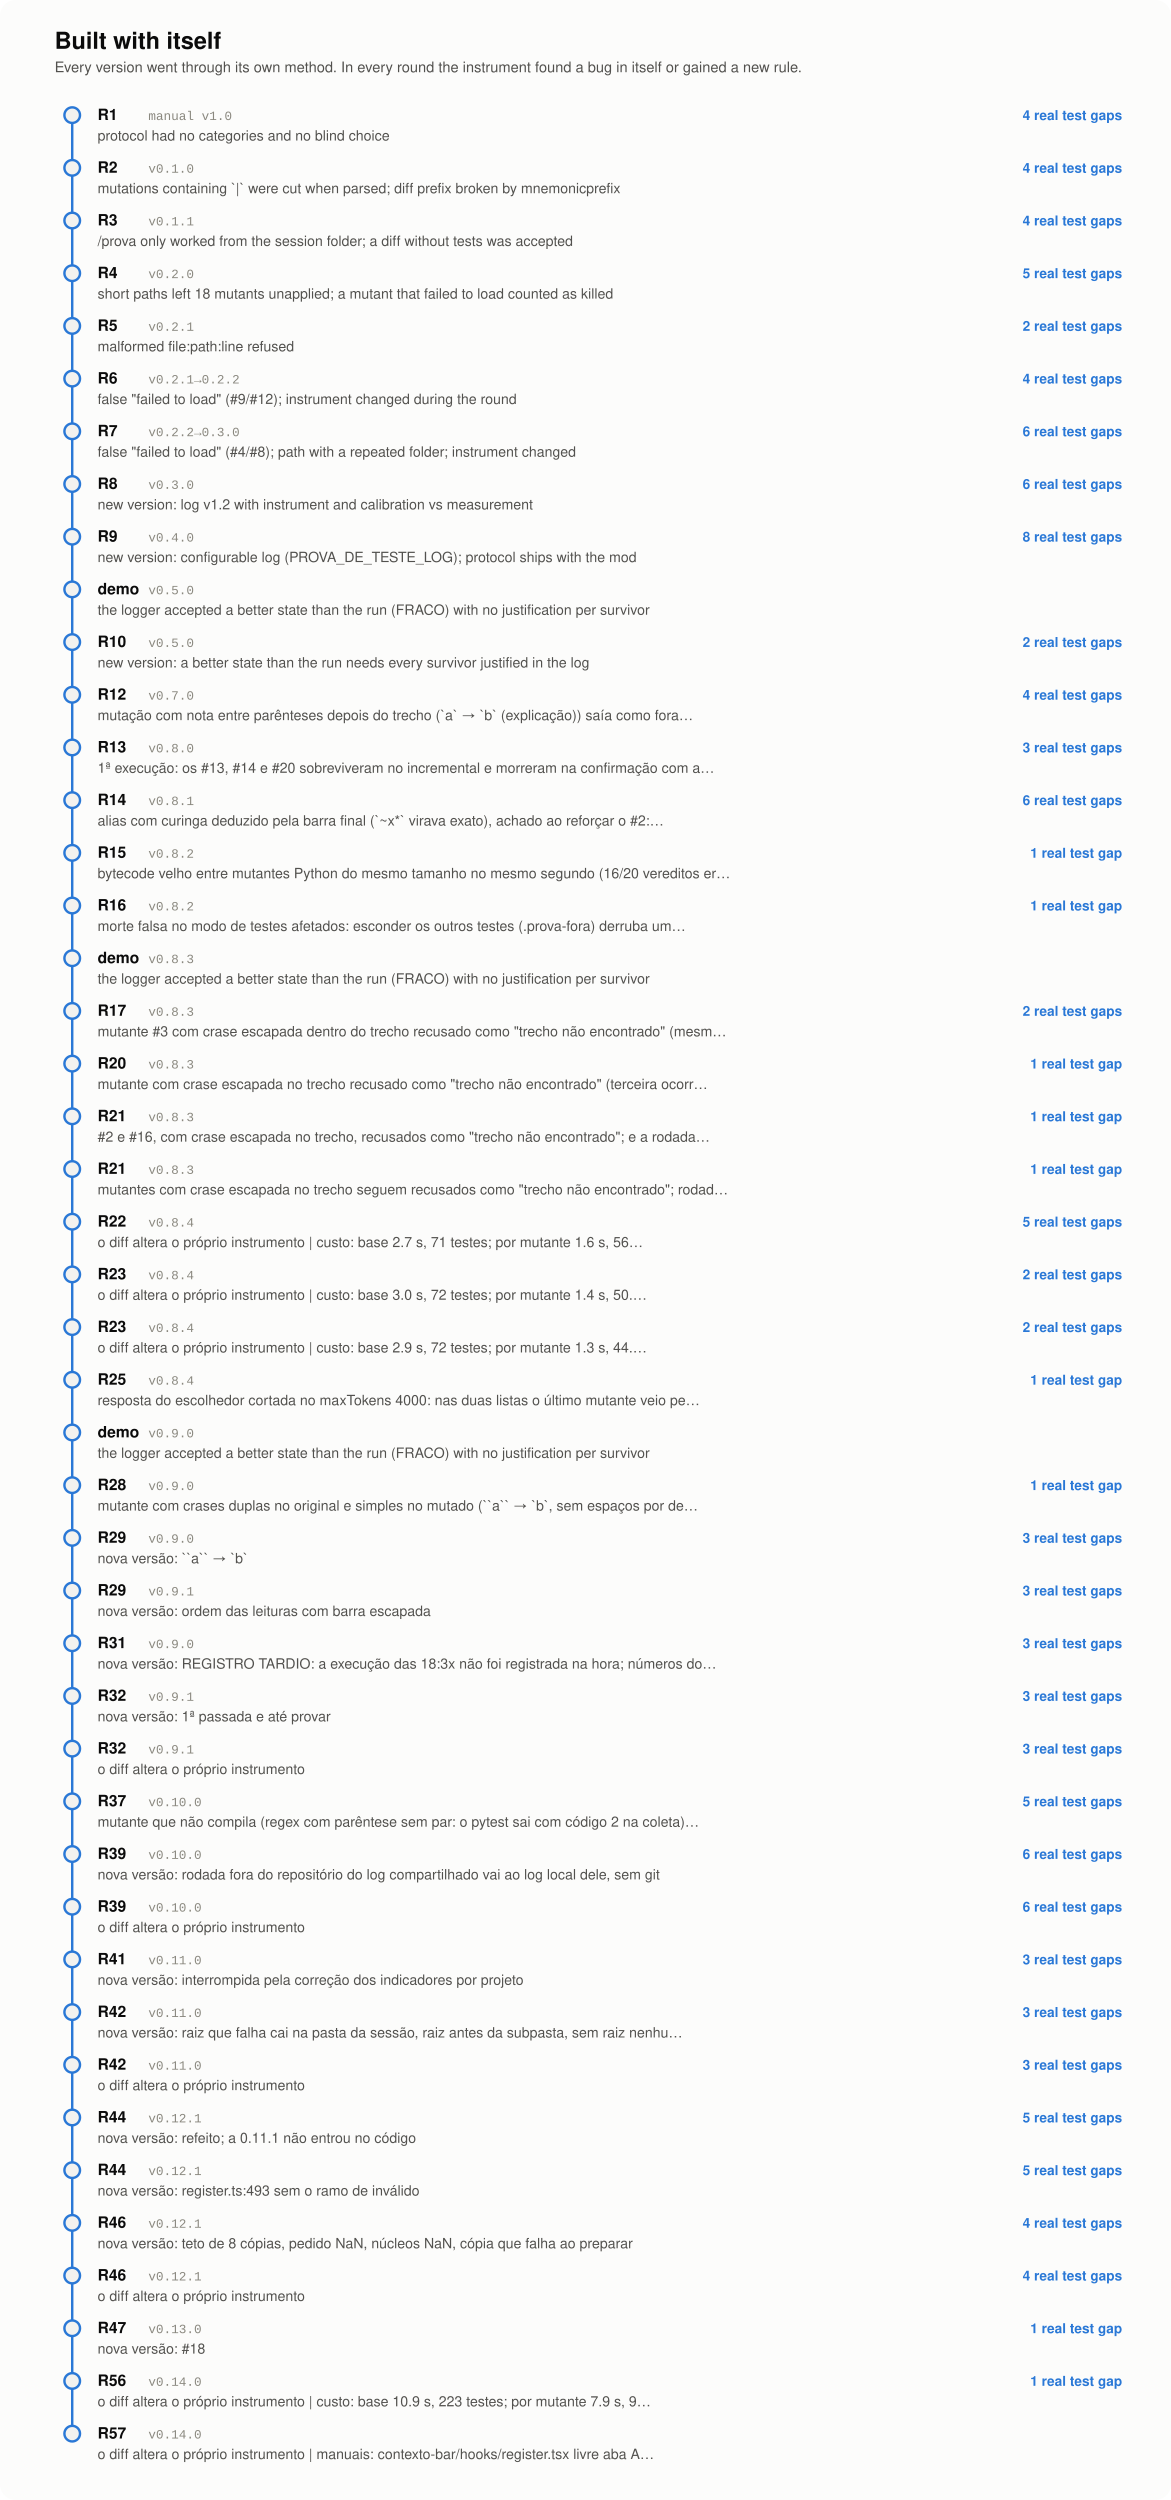
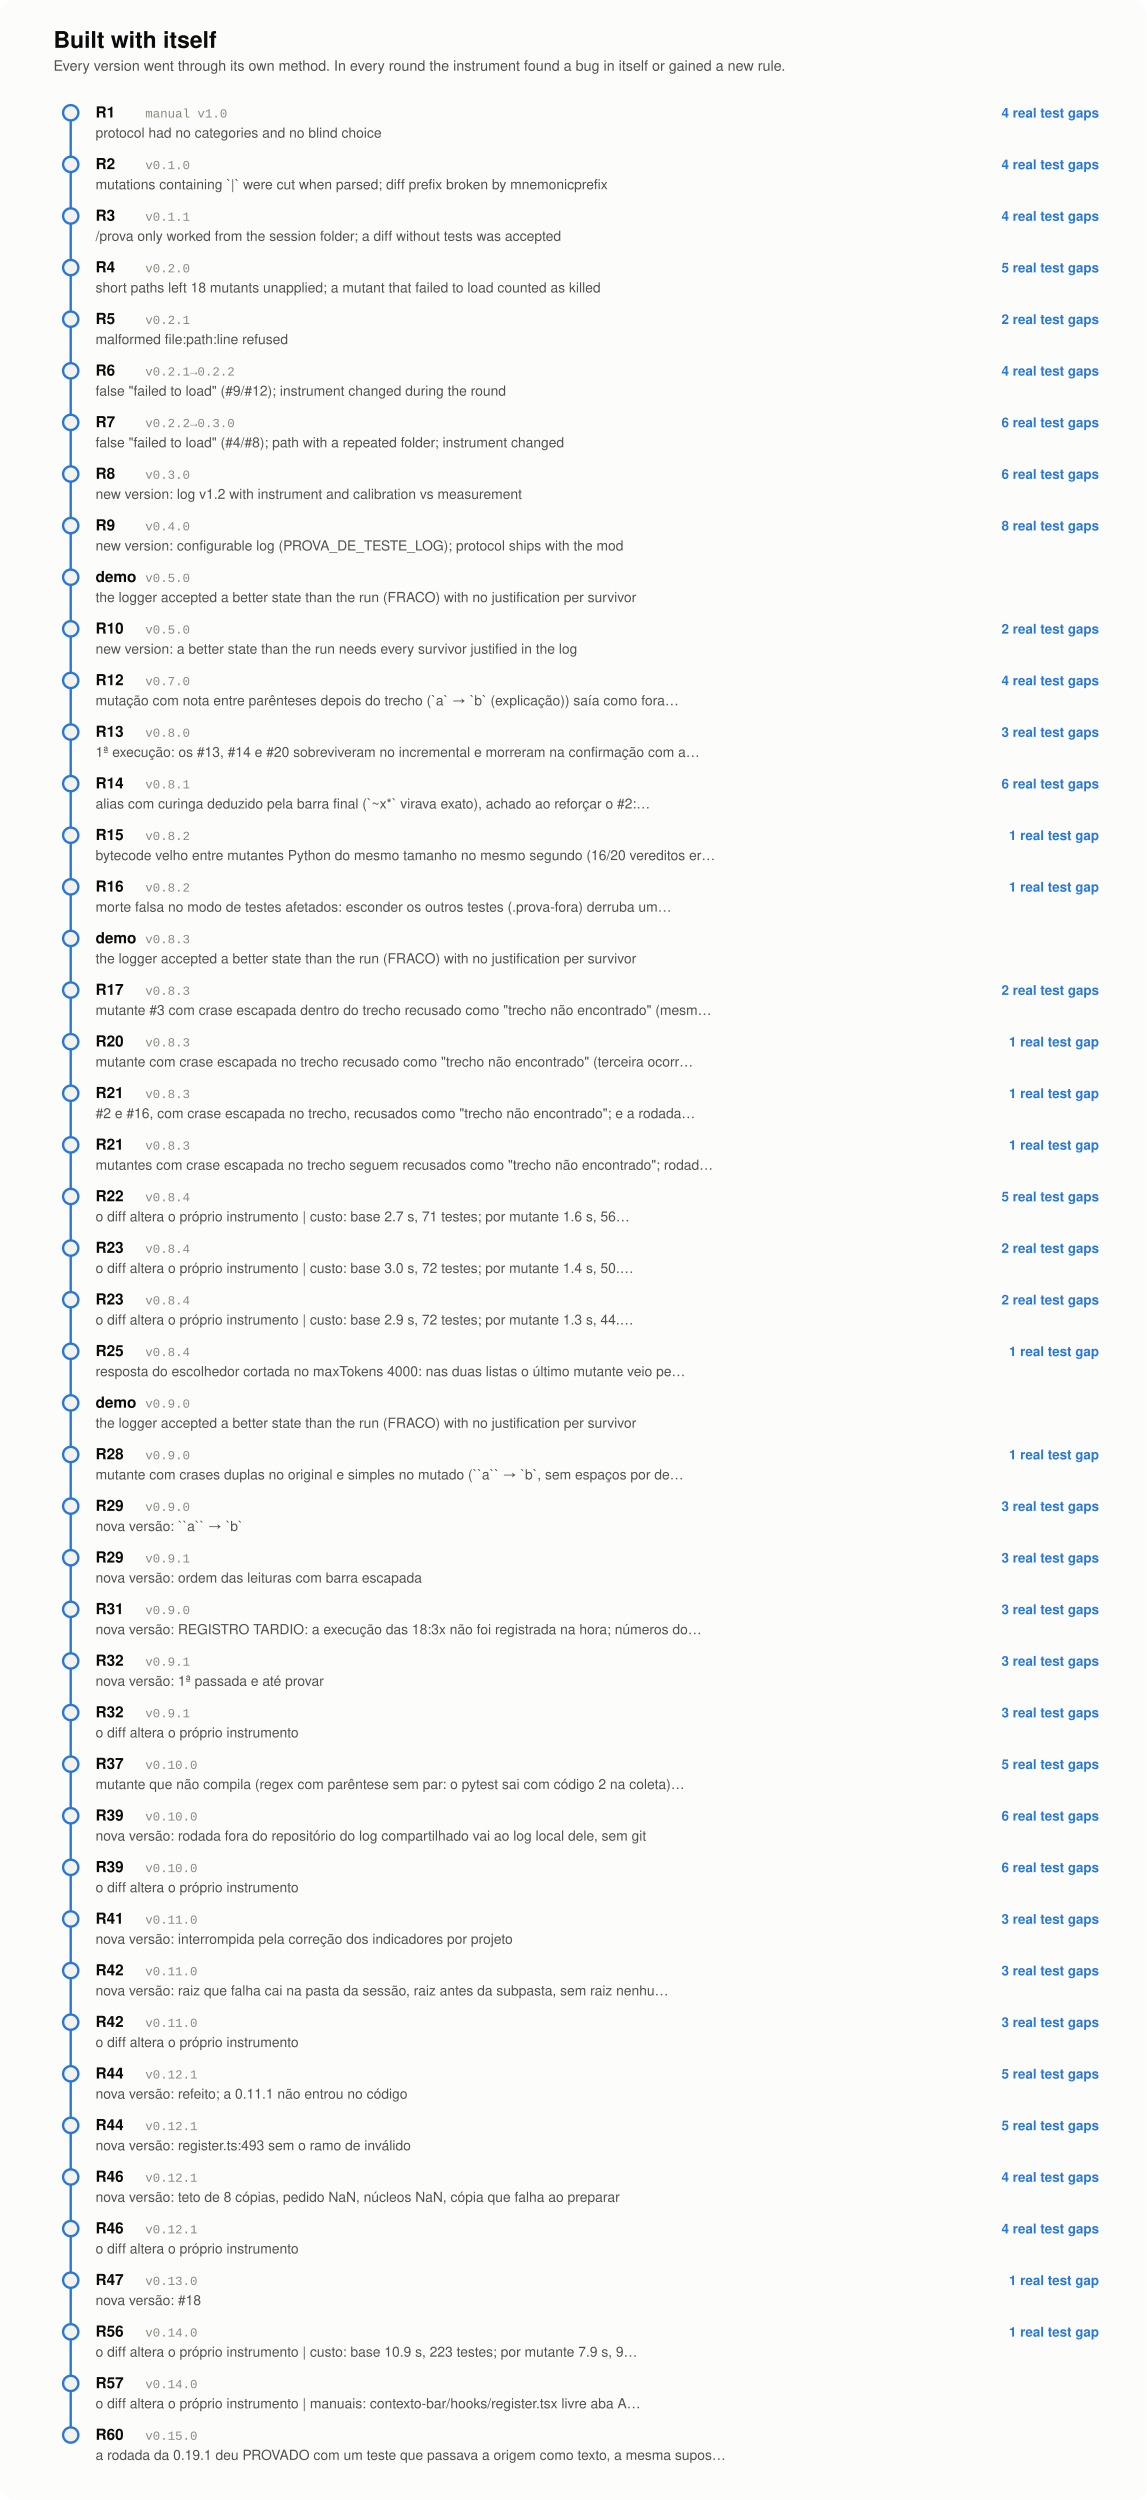
- <svg xmlns="http://www.w3.org/2000/svg" viewBox="0 0 1200 2562" width="1200" height="2562" role="img" aria-label="Timeline of the instrument calibration rounds" font-family="ui-sans-serif, -apple-system, 'Segoe UI', Helvetica, Arial, sans-serif">
+ <svg xmlns="http://www.w3.org/2000/svg" viewBox="0 0 1200 2616" width="1200" height="2616" role="img" aria-label="Timeline of the instrument calibration rounds" font-family="ui-sans-serif, -apple-system, 'Segoe UI', Helvetica, Arial, sans-serif">
  <style>
  .sup { fill: #fcfcfb; } .sup2 { fill: #f3f2ef; } .borda { stroke: #dedcd5; }
  .t1 { fill: #0b0b0b; } .t2 { fill: #52514e; } .t3 { fill: #8a887f; }
  .ac { fill: #2a78d6; } .acs { stroke: #2a78d6; } .acf { fill: #e8f1fb; }
  .ok { fill: #0f7a3d; } .okf { fill: #e3f3e8; }
  @media (prefers-color-scheme: dark) {
    .sup { fill: #1a1a19; } .sup2 { fill: #232322; } .borda { stroke: #3a3936; }
    .t1 { fill: #f0efec; } .t2 { fill: #c3c2b7; } .t3 { fill: #8f8d84; }
    .ac { fill: #3987e5; } .acs { stroke: #3987e5; } .acf { fill: #1d2c40; }
    .ok { fill: #4cc27a; } .okf { fill: #16301f; }
  }
  @media (prefers-reduced-motion: reduce) { * { animation: none !important; } }
</style>
-   <rect width="1200" height="2562" rx="16" class="sup" />
+   <rect width="1200" height="2616" rx="16" class="sup" />
  <text x="56" y="50" font-size="24" font-weight="800" class="t1">Built with itself</text>
  <text x="56" y="74" font-size="15" class="t2">Every version went through its own method. In every round the instrument found a bug in itself or gained a new rule.</text>
  <line x1="74" y1="126" x2="74" y2="164" class="acs" stroke-width="2.5" />
  <circle cx="74" cy="118" r="8" class="sup2 acs" stroke-width="2.5" />
  <text x="100" y="123" font-size="16" font-weight="700" class="t1">R1</text>
  <text x="152" y="123" font-size="13" class="t3" font-family="ui-monospace, 'SF Mono', Menlo, Consolas, 'Liberation Mono', monospace">manual v1.0</text>
  <text x="100" y="144" font-size="14.5" class="t2">protocol had no categories and no blind choice</text>
  <text x="1150" y="123" font-size="14" class="ac" text-anchor="end" font-weight="700">4 real test gaps</text>
  <line x1="74" y1="180" x2="74" y2="218" class="acs" stroke-width="2.5" />
  <circle cx="74" cy="172" r="8" class="sup2 acs" stroke-width="2.5" />
  <text x="100" y="177" font-size="16" font-weight="700" class="t1">R2</text>
  <text x="152" y="177" font-size="13" class="t3" font-family="ui-monospace, 'SF Mono', Menlo, Consolas, 'Liberation Mono', monospace">v0.1.0</text>
  <text x="100" y="198" font-size="14.5" class="t2">mutations containing `|` were cut when parsed; diff prefix broken by mnemonicprefix</text>
  <text x="1150" y="177" font-size="14" class="ac" text-anchor="end" font-weight="700">4 real test gaps</text>
  <line x1="74" y1="234" x2="74" y2="272" class="acs" stroke-width="2.5" />
  <circle cx="74" cy="226" r="8" class="sup2 acs" stroke-width="2.5" />
  <text x="100" y="231" font-size="16" font-weight="700" class="t1">R3</text>
  <text x="152" y="231" font-size="13" class="t3" font-family="ui-monospace, 'SF Mono', Menlo, Consolas, 'Liberation Mono', monospace">v0.1.1</text>
  <text x="100" y="252" font-size="14.5" class="t2">/prova only worked from the session folder; a diff without tests was accepted</text>
  <text x="1150" y="231" font-size="14" class="ac" text-anchor="end" font-weight="700">4 real test gaps</text>
  <line x1="74" y1="288" x2="74" y2="326" class="acs" stroke-width="2.5" />
  <circle cx="74" cy="280" r="8" class="sup2 acs" stroke-width="2.5" />
  <text x="100" y="285" font-size="16" font-weight="700" class="t1">R4</text>
  <text x="152" y="285" font-size="13" class="t3" font-family="ui-monospace, 'SF Mono', Menlo, Consolas, 'Liberation Mono', monospace">v0.2.0</text>
  <text x="100" y="306" font-size="14.5" class="t2">short paths left 18 mutants unapplied; a mutant that failed to load counted as killed</text>
  <text x="1150" y="285" font-size="14" class="ac" text-anchor="end" font-weight="700">5 real test gaps</text>
  <line x1="74" y1="342" x2="74" y2="380" class="acs" stroke-width="2.5" />
  <circle cx="74" cy="334" r="8" class="sup2 acs" stroke-width="2.5" />
  <text x="100" y="339" font-size="16" font-weight="700" class="t1">R5</text>
  <text x="152" y="339" font-size="13" class="t3" font-family="ui-monospace, 'SF Mono', Menlo, Consolas, 'Liberation Mono', monospace">v0.2.1</text>
  <text x="100" y="360" font-size="14.5" class="t2">malformed file:path:line refused</text>
  <text x="1150" y="339" font-size="14" class="ac" text-anchor="end" font-weight="700">2 real test gaps</text>
  <line x1="74" y1="396" x2="74" y2="434" class="acs" stroke-width="2.5" />
  <circle cx="74" cy="388" r="8" class="sup2 acs" stroke-width="2.5" />
  <text x="100" y="393" font-size="16" font-weight="700" class="t1">R6</text>
  <text x="152" y="393" font-size="13" class="t3" font-family="ui-monospace, 'SF Mono', Menlo, Consolas, 'Liberation Mono', monospace">v0.2.1→0.2.2</text>
  <text x="100" y="414" font-size="14.5" class="t2">false "failed to load" (#9/#12); instrument changed during the round</text>
  <text x="1150" y="393" font-size="14" class="ac" text-anchor="end" font-weight="700">4 real test gaps</text>
  <line x1="74" y1="450" x2="74" y2="488" class="acs" stroke-width="2.5" />
  <circle cx="74" cy="442" r="8" class="sup2 acs" stroke-width="2.5" />
  <text x="100" y="447" font-size="16" font-weight="700" class="t1">R7</text>
  <text x="152" y="447" font-size="13" class="t3" font-family="ui-monospace, 'SF Mono', Menlo, Consolas, 'Liberation Mono', monospace">v0.2.2→0.3.0</text>
  <text x="100" y="468" font-size="14.5" class="t2">false "failed to load" (#4/#8); path with a repeated folder; instrument changed</text>
  <text x="1150" y="447" font-size="14" class="ac" text-anchor="end" font-weight="700">6 real test gaps</text>
  <line x1="74" y1="504" x2="74" y2="542" class="acs" stroke-width="2.5" />
  <circle cx="74" cy="496" r="8" class="sup2 acs" stroke-width="2.5" />
  <text x="100" y="501" font-size="16" font-weight="700" class="t1">R8</text>
  <text x="152" y="501" font-size="13" class="t3" font-family="ui-monospace, 'SF Mono', Menlo, Consolas, 'Liberation Mono', monospace">v0.3.0</text>
  <text x="100" y="522" font-size="14.5" class="t2">new version: log v1.2 with instrument and calibration vs measurement</text>
  <text x="1150" y="501" font-size="14" class="ac" text-anchor="end" font-weight="700">6 real test gaps</text>
  <line x1="74" y1="558" x2="74" y2="596" class="acs" stroke-width="2.5" />
  <circle cx="74" cy="550" r="8" class="sup2 acs" stroke-width="2.5" />
  <text x="100" y="555" font-size="16" font-weight="700" class="t1">R9</text>
  <text x="152" y="555" font-size="13" class="t3" font-family="ui-monospace, 'SF Mono', Menlo, Consolas, 'Liberation Mono', monospace">v0.4.0</text>
  <text x="100" y="576" font-size="14.5" class="t2">new version: configurable log (PROVA_DE_TESTE_LOG); protocol ships with the mod</text>
  <text x="1150" y="555" font-size="14" class="ac" text-anchor="end" font-weight="700">8 real test gaps</text>
  <line x1="74" y1="612" x2="74" y2="650" class="acs" stroke-width="2.5" />
  <circle cx="74" cy="604" r="8" class="sup2 acs" stroke-width="2.5" />
  <text x="100" y="609" font-size="16" font-weight="700" class="t1">demo</text>
  <text x="152" y="609" font-size="13" class="t3" font-family="ui-monospace, 'SF Mono', Menlo, Consolas, 'Liberation Mono', monospace">v0.5.0</text>
  <text x="100" y="630" font-size="14.5" class="t2">the logger accepted a better state than the run (FRACO) with no justification per survivor</text>
  <line x1="74" y1="666" x2="74" y2="704" class="acs" stroke-width="2.5" />
  <circle cx="74" cy="658" r="8" class="sup2 acs" stroke-width="2.5" />
  <text x="100" y="663" font-size="16" font-weight="700" class="t1">R10</text>
  <text x="152" y="663" font-size="13" class="t3" font-family="ui-monospace, 'SF Mono', Menlo, Consolas, 'Liberation Mono', monospace">v0.5.0</text>
  <text x="100" y="684" font-size="14.5" class="t2">new version: a better state than the run needs every survivor justified in the log</text>
  <text x="1150" y="663" font-size="14" class="ac" text-anchor="end" font-weight="700">2 real test gaps</text>
  <line x1="74" y1="720" x2="74" y2="758" class="acs" stroke-width="2.5" />
  <circle cx="74" cy="712" r="8" class="sup2 acs" stroke-width="2.5" />
  <text x="100" y="717" font-size="16" font-weight="700" class="t1">R12</text>
  <text x="152" y="717" font-size="13" class="t3" font-family="ui-monospace, 'SF Mono', Menlo, Consolas, 'Liberation Mono', monospace">v0.7.0</text>
  <text x="100" y="738" font-size="14.5" class="t2">mutação com nota entre parênteses depois do trecho (`a` → `b` (explicação)) saía como fora…</text>
  <text x="1150" y="717" font-size="14" class="ac" text-anchor="end" font-weight="700">4 real test gaps</text>
  <line x1="74" y1="774" x2="74" y2="812" class="acs" stroke-width="2.5" />
  <circle cx="74" cy="766" r="8" class="sup2 acs" stroke-width="2.5" />
  <text x="100" y="771" font-size="16" font-weight="700" class="t1">R13</text>
  <text x="152" y="771" font-size="13" class="t3" font-family="ui-monospace, 'SF Mono', Menlo, Consolas, 'Liberation Mono', monospace">v0.8.0</text>
  <text x="100" y="792" font-size="14.5" class="t2">1ª execução: os #13, #14 e #20 sobreviveram no incremental e morreram na confirmação com a…</text>
  <text x="1150" y="771" font-size="14" class="ac" text-anchor="end" font-weight="700">3 real test gaps</text>
  <line x1="74" y1="828" x2="74" y2="866" class="acs" stroke-width="2.5" />
  <circle cx="74" cy="820" r="8" class="sup2 acs" stroke-width="2.5" />
  <text x="100" y="825" font-size="16" font-weight="700" class="t1">R14</text>
  <text x="152" y="825" font-size="13" class="t3" font-family="ui-monospace, 'SF Mono', Menlo, Consolas, 'Liberation Mono', monospace">v0.8.1</text>
  <text x="100" y="846" font-size="14.5" class="t2">alias com curinga deduzido pela barra final (`~x*` virava exato), achado ao reforçar o #2:…</text>
  <text x="1150" y="825" font-size="14" class="ac" text-anchor="end" font-weight="700">6 real test gaps</text>
  <line x1="74" y1="882" x2="74" y2="920" class="acs" stroke-width="2.5" />
  <circle cx="74" cy="874" r="8" class="sup2 acs" stroke-width="2.5" />
  <text x="100" y="879" font-size="16" font-weight="700" class="t1">R15</text>
  <text x="152" y="879" font-size="13" class="t3" font-family="ui-monospace, 'SF Mono', Menlo, Consolas, 'Liberation Mono', monospace">v0.8.2</text>
  <text x="100" y="900" font-size="14.5" class="t2">bytecode velho entre mutantes Python do mesmo tamanho no mesmo segundo (16/20 vereditos er…</text>
  <text x="1150" y="879" font-size="14" class="ac" text-anchor="end" font-weight="700">1 real test gap</text>
  <line x1="74" y1="936" x2="74" y2="974" class="acs" stroke-width="2.5" />
  <circle cx="74" cy="928" r="8" class="sup2 acs" stroke-width="2.5" />
  <text x="100" y="933" font-size="16" font-weight="700" class="t1">R16</text>
  <text x="152" y="933" font-size="13" class="t3" font-family="ui-monospace, 'SF Mono', Menlo, Consolas, 'Liberation Mono', monospace">v0.8.2</text>
  <text x="100" y="954" font-size="14.5" class="t2">morte falsa no modo de testes afetados: esconder os outros testes (.prova-fora) derruba um…</text>
  <text x="1150" y="933" font-size="14" class="ac" text-anchor="end" font-weight="700">1 real test gap</text>
  <line x1="74" y1="990" x2="74" y2="1028" class="acs" stroke-width="2.5" />
  <circle cx="74" cy="982" r="8" class="sup2 acs" stroke-width="2.5" />
  <text x="100" y="987" font-size="16" font-weight="700" class="t1">demo</text>
  <text x="152" y="987" font-size="13" class="t3" font-family="ui-monospace, 'SF Mono', Menlo, Consolas, 'Liberation Mono', monospace">v0.8.3</text>
  <text x="100" y="1008" font-size="14.5" class="t2">the logger accepted a better state than the run (FRACO) with no justification per survivor</text>
  <line x1="74" y1="1044" x2="74" y2="1082" class="acs" stroke-width="2.5" />
  <circle cx="74" cy="1036" r="8" class="sup2 acs" stroke-width="2.5" />
  <text x="100" y="1041" font-size="16" font-weight="700" class="t1">R17</text>
  <text x="152" y="1041" font-size="13" class="t3" font-family="ui-monospace, 'SF Mono', Menlo, Consolas, 'Liberation Mono', monospace">v0.8.3</text>
  <text x="100" y="1062" font-size="14.5" class="t2">mutante #3 com crase escapada dentro do trecho recusado como "trecho não encontrado" (mesm…</text>
  <text x="1150" y="1041" font-size="14" class="ac" text-anchor="end" font-weight="700">2 real test gaps</text>
  <line x1="74" y1="1098" x2="74" y2="1136" class="acs" stroke-width="2.5" />
  <circle cx="74" cy="1090" r="8" class="sup2 acs" stroke-width="2.5" />
  <text x="100" y="1095" font-size="16" font-weight="700" class="t1">R20</text>
  <text x="152" y="1095" font-size="13" class="t3" font-family="ui-monospace, 'SF Mono', Menlo, Consolas, 'Liberation Mono', monospace">v0.8.3</text>
  <text x="100" y="1116" font-size="14.5" class="t2">mutante com crase escapada no trecho recusado como "trecho não encontrado" (terceira ocorr…</text>
  <text x="1150" y="1095" font-size="14" class="ac" text-anchor="end" font-weight="700">1 real test gap</text>
  <line x1="74" y1="1152" x2="74" y2="1190" class="acs" stroke-width="2.5" />
  <circle cx="74" cy="1144" r="8" class="sup2 acs" stroke-width="2.5" />
  <text x="100" y="1149" font-size="16" font-weight="700" class="t1">R21</text>
  <text x="152" y="1149" font-size="13" class="t3" font-family="ui-monospace, 'SF Mono', Menlo, Consolas, 'Liberation Mono', monospace">v0.8.3</text>
  <text x="100" y="1170" font-size="14.5" class="t2">#2 e #16, com crase escapada no trecho, recusados como "trecho não encontrado"; e a rodada…</text>
  <text x="1150" y="1149" font-size="14" class="ac" text-anchor="end" font-weight="700">1 real test gap</text>
  <line x1="74" y1="1206" x2="74" y2="1244" class="acs" stroke-width="2.5" />
  <circle cx="74" cy="1198" r="8" class="sup2 acs" stroke-width="2.5" />
  <text x="100" y="1203" font-size="16" font-weight="700" class="t1">R21</text>
  <text x="152" y="1203" font-size="13" class="t3" font-family="ui-monospace, 'SF Mono', Menlo, Consolas, 'Liberation Mono', monospace">v0.8.3</text>
  <text x="100" y="1224" font-size="14.5" class="t2">mutantes com crase escapada no trecho seguem recusados como "trecho não encontrado"; rodad…</text>
  <text x="1150" y="1203" font-size="14" class="ac" text-anchor="end" font-weight="700">1 real test gap</text>
  <line x1="74" y1="1260" x2="74" y2="1298" class="acs" stroke-width="2.5" />
  <circle cx="74" cy="1252" r="8" class="sup2 acs" stroke-width="2.5" />
  <text x="100" y="1257" font-size="16" font-weight="700" class="t1">R22</text>
  <text x="152" y="1257" font-size="13" class="t3" font-family="ui-monospace, 'SF Mono', Menlo, Consolas, 'Liberation Mono', monospace">v0.8.4</text>
  <text x="100" y="1278" font-size="14.5" class="t2">o diff altera o próprio instrumento | custo: base 2.7 s, 71 testes; por mutante 1.6 s, 56…</text>
  <text x="1150" y="1257" font-size="14" class="ac" text-anchor="end" font-weight="700">5 real test gaps</text>
  <line x1="74" y1="1314" x2="74" y2="1352" class="acs" stroke-width="2.5" />
  <circle cx="74" cy="1306" r="8" class="sup2 acs" stroke-width="2.5" />
  <text x="100" y="1311" font-size="16" font-weight="700" class="t1">R23</text>
  <text x="152" y="1311" font-size="13" class="t3" font-family="ui-monospace, 'SF Mono', Menlo, Consolas, 'Liberation Mono', monospace">v0.8.4</text>
  <text x="100" y="1332" font-size="14.5" class="t2">o diff altera o próprio instrumento | custo: base 3.0 s, 72 testes; por mutante 1.4 s, 50.…</text>
  <text x="1150" y="1311" font-size="14" class="ac" text-anchor="end" font-weight="700">2 real test gaps</text>
  <line x1="74" y1="1368" x2="74" y2="1406" class="acs" stroke-width="2.5" />
  <circle cx="74" cy="1360" r="8" class="sup2 acs" stroke-width="2.5" />
  <text x="100" y="1365" font-size="16" font-weight="700" class="t1">R23</text>
  <text x="152" y="1365" font-size="13" class="t3" font-family="ui-monospace, 'SF Mono', Menlo, Consolas, 'Liberation Mono', monospace">v0.8.4</text>
  <text x="100" y="1386" font-size="14.5" class="t2">o diff altera o próprio instrumento | custo: base 2.9 s, 72 testes; por mutante 1.3 s, 44.…</text>
  <text x="1150" y="1365" font-size="14" class="ac" text-anchor="end" font-weight="700">2 real test gaps</text>
  <line x1="74" y1="1422" x2="74" y2="1460" class="acs" stroke-width="2.5" />
  <circle cx="74" cy="1414" r="8" class="sup2 acs" stroke-width="2.5" />
  <text x="100" y="1419" font-size="16" font-weight="700" class="t1">R25</text>
  <text x="152" y="1419" font-size="13" class="t3" font-family="ui-monospace, 'SF Mono', Menlo, Consolas, 'Liberation Mono', monospace">v0.8.4</text>
  <text x="100" y="1440" font-size="14.5" class="t2">resposta do escolhedor cortada no maxTokens 4000: nas duas listas o último mutante veio pe…</text>
  <text x="1150" y="1419" font-size="14" class="ac" text-anchor="end" font-weight="700">1 real test gap</text>
  <line x1="74" y1="1476" x2="74" y2="1514" class="acs" stroke-width="2.5" />
  <circle cx="74" cy="1468" r="8" class="sup2 acs" stroke-width="2.5" />
  <text x="100" y="1473" font-size="16" font-weight="700" class="t1">demo</text>
  <text x="152" y="1473" font-size="13" class="t3" font-family="ui-monospace, 'SF Mono', Menlo, Consolas, 'Liberation Mono', monospace">v0.9.0</text>
  <text x="100" y="1494" font-size="14.5" class="t2">the logger accepted a better state than the run (FRACO) with no justification per survivor</text>
  <line x1="74" y1="1530" x2="74" y2="1568" class="acs" stroke-width="2.5" />
  <circle cx="74" cy="1522" r="8" class="sup2 acs" stroke-width="2.5" />
  <text x="100" y="1527" font-size="16" font-weight="700" class="t1">R28</text>
  <text x="152" y="1527" font-size="13" class="t3" font-family="ui-monospace, 'SF Mono', Menlo, Consolas, 'Liberation Mono', monospace">v0.9.0</text>
  <text x="100" y="1548" font-size="14.5" class="t2">mutante com crases duplas no original e simples no mutado (``a`` → `b`, sem espaços por de…</text>
  <text x="1150" y="1527" font-size="14" class="ac" text-anchor="end" font-weight="700">1 real test gap</text>
  <line x1="74" y1="1584" x2="74" y2="1622" class="acs" stroke-width="2.5" />
  <circle cx="74" cy="1576" r="8" class="sup2 acs" stroke-width="2.5" />
  <text x="100" y="1581" font-size="16" font-weight="700" class="t1">R29</text>
  <text x="152" y="1581" font-size="13" class="t3" font-family="ui-monospace, 'SF Mono', Menlo, Consolas, 'Liberation Mono', monospace">v0.9.0</text>
  <text x="100" y="1602" font-size="14.5" class="t2">nova versão: ``a`` → `b`</text>
  <text x="1150" y="1581" font-size="14" class="ac" text-anchor="end" font-weight="700">3 real test gaps</text>
  <line x1="74" y1="1638" x2="74" y2="1676" class="acs" stroke-width="2.5" />
  <circle cx="74" cy="1630" r="8" class="sup2 acs" stroke-width="2.5" />
  <text x="100" y="1635" font-size="16" font-weight="700" class="t1">R29</text>
  <text x="152" y="1635" font-size="13" class="t3" font-family="ui-monospace, 'SF Mono', Menlo, Consolas, 'Liberation Mono', monospace">v0.9.1</text>
  <text x="100" y="1656" font-size="14.5" class="t2">nova versão: ordem das leituras com barra escapada</text>
  <text x="1150" y="1635" font-size="14" class="ac" text-anchor="end" font-weight="700">3 real test gaps</text>
  <line x1="74" y1="1692" x2="74" y2="1730" class="acs" stroke-width="2.5" />
  <circle cx="74" cy="1684" r="8" class="sup2 acs" stroke-width="2.5" />
  <text x="100" y="1689" font-size="16" font-weight="700" class="t1">R31</text>
  <text x="152" y="1689" font-size="13" class="t3" font-family="ui-monospace, 'SF Mono', Menlo, Consolas, 'Liberation Mono', monospace">v0.9.0</text>
  <text x="100" y="1710" font-size="14.5" class="t2">nova versão: REGISTRO TARDIO: a execução das 18:3x não foi registrada na hora; números do…</text>
  <text x="1150" y="1689" font-size="14" class="ac" text-anchor="end" font-weight="700">3 real test gaps</text>
  <line x1="74" y1="1746" x2="74" y2="1784" class="acs" stroke-width="2.5" />
  <circle cx="74" cy="1738" r="8" class="sup2 acs" stroke-width="2.5" />
  <text x="100" y="1743" font-size="16" font-weight="700" class="t1">R32</text>
  <text x="152" y="1743" font-size="13" class="t3" font-family="ui-monospace, 'SF Mono', Menlo, Consolas, 'Liberation Mono', monospace">v0.9.1</text>
  <text x="100" y="1764" font-size="14.5" class="t2">nova versão: 1ª passada e até provar</text>
  <text x="1150" y="1743" font-size="14" class="ac" text-anchor="end" font-weight="700">3 real test gaps</text>
  <line x1="74" y1="1800" x2="74" y2="1838" class="acs" stroke-width="2.5" />
  <circle cx="74" cy="1792" r="8" class="sup2 acs" stroke-width="2.5" />
  <text x="100" y="1797" font-size="16" font-weight="700" class="t1">R32</text>
  <text x="152" y="1797" font-size="13" class="t3" font-family="ui-monospace, 'SF Mono', Menlo, Consolas, 'Liberation Mono', monospace">v0.9.1</text>
  <text x="100" y="1818" font-size="14.5" class="t2">o diff altera o próprio instrumento</text>
  <text x="1150" y="1797" font-size="14" class="ac" text-anchor="end" font-weight="700">3 real test gaps</text>
  <line x1="74" y1="1854" x2="74" y2="1892" class="acs" stroke-width="2.5" />
  <circle cx="74" cy="1846" r="8" class="sup2 acs" stroke-width="2.5" />
  <text x="100" y="1851" font-size="16" font-weight="700" class="t1">R37</text>
  <text x="152" y="1851" font-size="13" class="t3" font-family="ui-monospace, 'SF Mono', Menlo, Consolas, 'Liberation Mono', monospace">v0.10.0</text>
  <text x="100" y="1872" font-size="14.5" class="t2">mutante que não compila (regex com parêntese sem par: o pytest sai com código 2 na coleta)…</text>
  <text x="1150" y="1851" font-size="14" class="ac" text-anchor="end" font-weight="700">5 real test gaps</text>
  <line x1="74" y1="1908" x2="74" y2="1946" class="acs" stroke-width="2.5" />
  <circle cx="74" cy="1900" r="8" class="sup2 acs" stroke-width="2.5" />
  <text x="100" y="1905" font-size="16" font-weight="700" class="t1">R39</text>
  <text x="152" y="1905" font-size="13" class="t3" font-family="ui-monospace, 'SF Mono', Menlo, Consolas, 'Liberation Mono', monospace">v0.10.0</text>
  <text x="100" y="1926" font-size="14.5" class="t2">nova versão: rodada fora do repositório do log compartilhado vai ao log local dele, sem git</text>
  <text x="1150" y="1905" font-size="14" class="ac" text-anchor="end" font-weight="700">6 real test gaps</text>
  <line x1="74" y1="1962" x2="74" y2="2000" class="acs" stroke-width="2.5" />
  <circle cx="74" cy="1954" r="8" class="sup2 acs" stroke-width="2.5" />
  <text x="100" y="1959" font-size="16" font-weight="700" class="t1">R39</text>
  <text x="152" y="1959" font-size="13" class="t3" font-family="ui-monospace, 'SF Mono', Menlo, Consolas, 'Liberation Mono', monospace">v0.10.0</text>
  <text x="100" y="1980" font-size="14.5" class="t2">o diff altera o próprio instrumento</text>
  <text x="1150" y="1959" font-size="14" class="ac" text-anchor="end" font-weight="700">6 real test gaps</text>
  <line x1="74" y1="2016" x2="74" y2="2054" class="acs" stroke-width="2.5" />
  <circle cx="74" cy="2008" r="8" class="sup2 acs" stroke-width="2.5" />
  <text x="100" y="2013" font-size="16" font-weight="700" class="t1">R41</text>
  <text x="152" y="2013" font-size="13" class="t3" font-family="ui-monospace, 'SF Mono', Menlo, Consolas, 'Liberation Mono', monospace">v0.11.0</text>
  <text x="100" y="2034" font-size="14.5" class="t2">nova versão: interrompida pela correção dos indicadores por projeto</text>
  <text x="1150" y="2013" font-size="14" class="ac" text-anchor="end" font-weight="700">3 real test gaps</text>
  <line x1="74" y1="2070" x2="74" y2="2108" class="acs" stroke-width="2.5" />
  <circle cx="74" cy="2062" r="8" class="sup2 acs" stroke-width="2.5" />
  <text x="100" y="2067" font-size="16" font-weight="700" class="t1">R42</text>
  <text x="152" y="2067" font-size="13" class="t3" font-family="ui-monospace, 'SF Mono', Menlo, Consolas, 'Liberation Mono', monospace">v0.11.0</text>
  <text x="100" y="2088" font-size="14.5" class="t2">nova versão: raiz que falha cai na pasta da sessão, raiz antes da subpasta, sem raiz nenhu…</text>
  <text x="1150" y="2067" font-size="14" class="ac" text-anchor="end" font-weight="700">3 real test gaps</text>
  <line x1="74" y1="2124" x2="74" y2="2162" class="acs" stroke-width="2.5" />
  <circle cx="74" cy="2116" r="8" class="sup2 acs" stroke-width="2.5" />
  <text x="100" y="2121" font-size="16" font-weight="700" class="t1">R42</text>
  <text x="152" y="2121" font-size="13" class="t3" font-family="ui-monospace, 'SF Mono', Menlo, Consolas, 'Liberation Mono', monospace">v0.11.0</text>
  <text x="100" y="2142" font-size="14.5" class="t2">o diff altera o próprio instrumento</text>
  <text x="1150" y="2121" font-size="14" class="ac" text-anchor="end" font-weight="700">3 real test gaps</text>
  <line x1="74" y1="2178" x2="74" y2="2216" class="acs" stroke-width="2.5" />
  <circle cx="74" cy="2170" r="8" class="sup2 acs" stroke-width="2.5" />
  <text x="100" y="2175" font-size="16" font-weight="700" class="t1">R44</text>
  <text x="152" y="2175" font-size="13" class="t3" font-family="ui-monospace, 'SF Mono', Menlo, Consolas, 'Liberation Mono', monospace">v0.12.1</text>
  <text x="100" y="2196" font-size="14.5" class="t2">nova versão: refeito; a 0.11.1 não entrou no código</text>
  <text x="1150" y="2175" font-size="14" class="ac" text-anchor="end" font-weight="700">5 real test gaps</text>
  <line x1="74" y1="2232" x2="74" y2="2270" class="acs" stroke-width="2.5" />
  <circle cx="74" cy="2224" r="8" class="sup2 acs" stroke-width="2.5" />
  <text x="100" y="2229" font-size="16" font-weight="700" class="t1">R44</text>
  <text x="152" y="2229" font-size="13" class="t3" font-family="ui-monospace, 'SF Mono', Menlo, Consolas, 'Liberation Mono', monospace">v0.12.1</text>
  <text x="100" y="2250" font-size="14.5" class="t2">nova versão: register.ts:493 sem o ramo de inválido</text>
  <text x="1150" y="2229" font-size="14" class="ac" text-anchor="end" font-weight="700">5 real test gaps</text>
  <line x1="74" y1="2286" x2="74" y2="2324" class="acs" stroke-width="2.5" />
  <circle cx="74" cy="2278" r="8" class="sup2 acs" stroke-width="2.5" />
  <text x="100" y="2283" font-size="16" font-weight="700" class="t1">R46</text>
  <text x="152" y="2283" font-size="13" class="t3" font-family="ui-monospace, 'SF Mono', Menlo, Consolas, 'Liberation Mono', monospace">v0.12.1</text>
  <text x="100" y="2304" font-size="14.5" class="t2">nova versão: teto de 8 cópias, pedido NaN, núcleos NaN, cópia que falha ao preparar</text>
  <text x="1150" y="2283" font-size="14" class="ac" text-anchor="end" font-weight="700">4 real test gaps</text>
  <line x1="74" y1="2340" x2="74" y2="2378" class="acs" stroke-width="2.5" />
  <circle cx="74" cy="2332" r="8" class="sup2 acs" stroke-width="2.5" />
  <text x="100" y="2337" font-size="16" font-weight="700" class="t1">R46</text>
  <text x="152" y="2337" font-size="13" class="t3" font-family="ui-monospace, 'SF Mono', Menlo, Consolas, 'Liberation Mono', monospace">v0.12.1</text>
  <text x="100" y="2358" font-size="14.5" class="t2">o diff altera o próprio instrumento</text>
  <text x="1150" y="2337" font-size="14" class="ac" text-anchor="end" font-weight="700">4 real test gaps</text>
  <line x1="74" y1="2394" x2="74" y2="2432" class="acs" stroke-width="2.5" />
  <circle cx="74" cy="2386" r="8" class="sup2 acs" stroke-width="2.5" />
  <text x="100" y="2391" font-size="16" font-weight="700" class="t1">R47</text>
  <text x="152" y="2391" font-size="13" class="t3" font-family="ui-monospace, 'SF Mono', Menlo, Consolas, 'Liberation Mono', monospace">v0.13.0</text>
  <text x="100" y="2412" font-size="14.5" class="t2">nova versão: #18</text>
  <text x="1150" y="2391" font-size="14" class="ac" text-anchor="end" font-weight="700">1 real test gap</text>
  <line x1="74" y1="2448" x2="74" y2="2486" class="acs" stroke-width="2.5" />
  <circle cx="74" cy="2440" r="8" class="sup2 acs" stroke-width="2.5" />
  <text x="100" y="2445" font-size="16" font-weight="700" class="t1">R56</text>
  <text x="152" y="2445" font-size="13" class="t3" font-family="ui-monospace, 'SF Mono', Menlo, Consolas, 'Liberation Mono', monospace">v0.14.0</text>
  <text x="100" y="2466" font-size="14.5" class="t2">o diff altera o próprio instrumento | custo: base 10.9 s, 223 testes; por mutante 7.9 s, 9…</text>
  <text x="1150" y="2445" font-size="14" class="ac" text-anchor="end" font-weight="700">1 real test gap</text>
+   <line x1="74" y1="2502" x2="74" y2="2540" class="acs" stroke-width="2.5" />
  <circle cx="74" cy="2494" r="8" class="sup2 acs" stroke-width="2.5" />
  <text x="100" y="2499" font-size="16" font-weight="700" class="t1">R57</text>
  <text x="152" y="2499" font-size="13" class="t3" font-family="ui-monospace, 'SF Mono', Menlo, Consolas, 'Liberation Mono', monospace">v0.14.0</text>
  <text x="100" y="2520" font-size="14.5" class="t2">o diff altera o próprio instrumento | manuais: contexto-bar/hooks/register.tsx livre aba A…</text>
+   <circle cx="74" cy="2548" r="8" class="sup2 acs" stroke-width="2.5" />
+   <text x="100" y="2553" font-size="16" font-weight="700" class="t1">R60</text>
+   <text x="152" y="2553" font-size="13" class="t3" font-family="ui-monospace, 'SF Mono', Menlo, Consolas, 'Liberation Mono', monospace">v0.15.0</text>
+   <text x="100" y="2574" font-size="14.5" class="t2">a rodada da 0.19.1 deu PROVADO com um teste que passava a origem como texto, a mesma supos…</text>
</svg>
